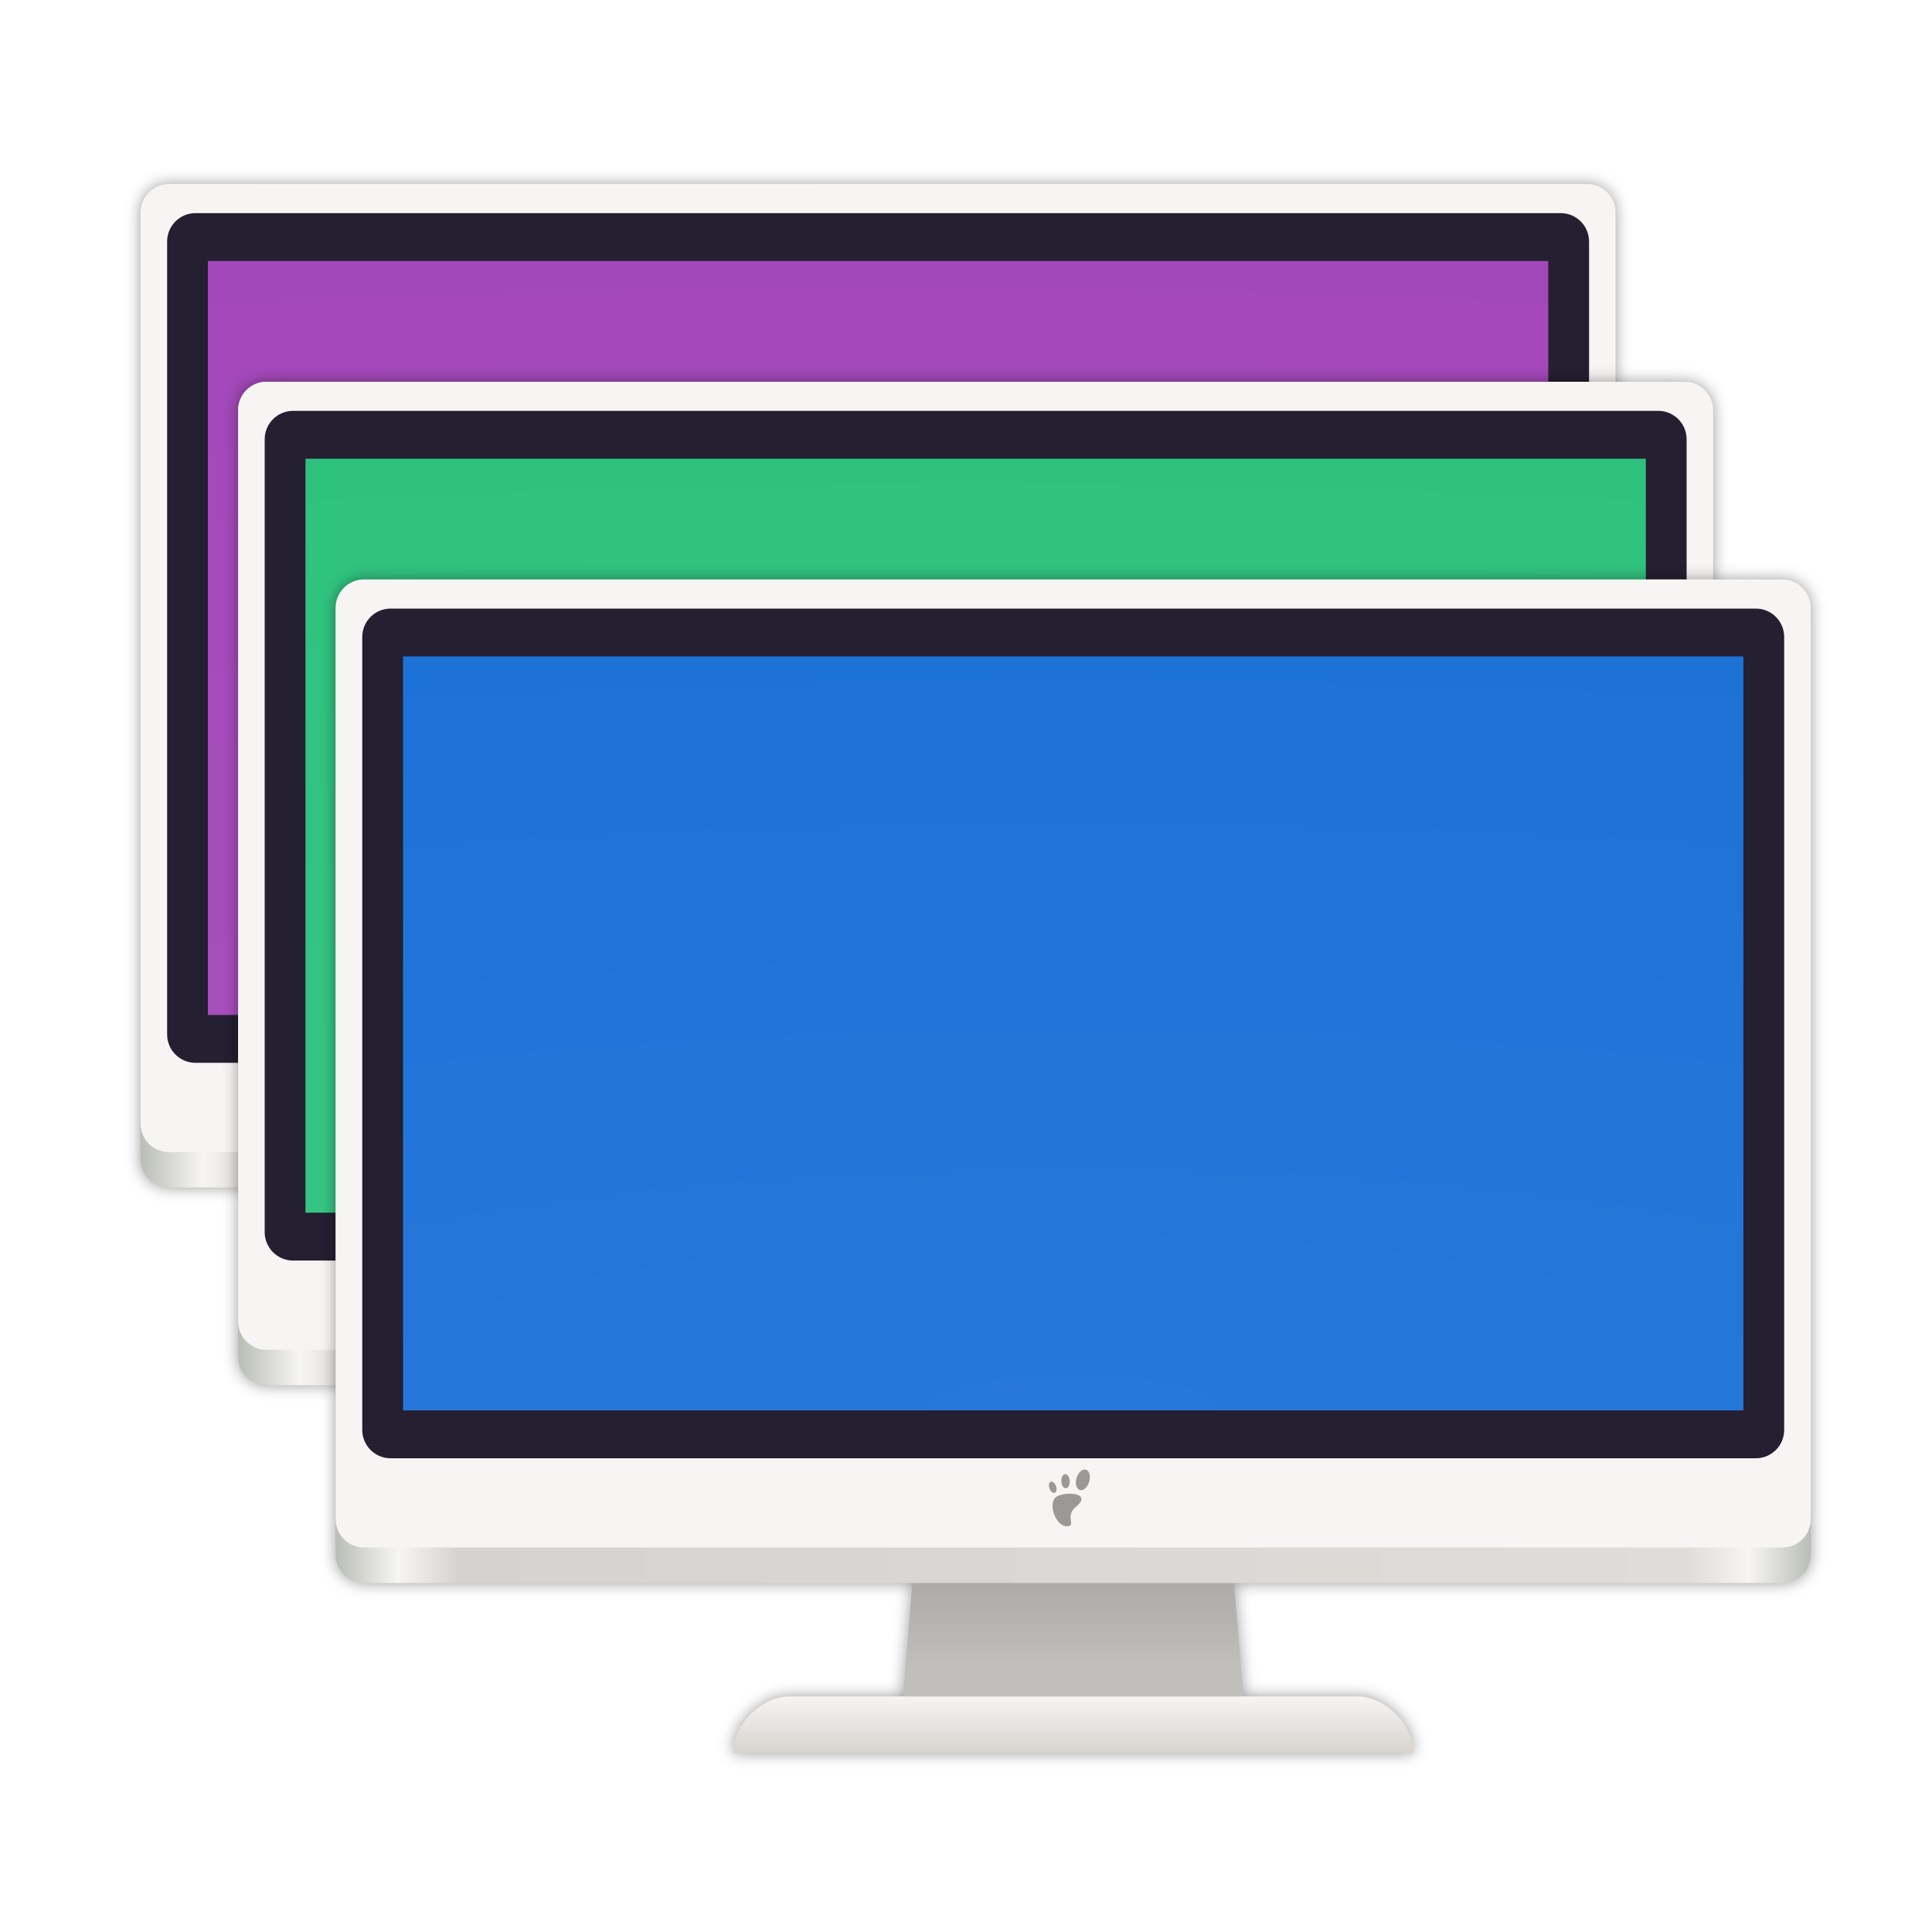
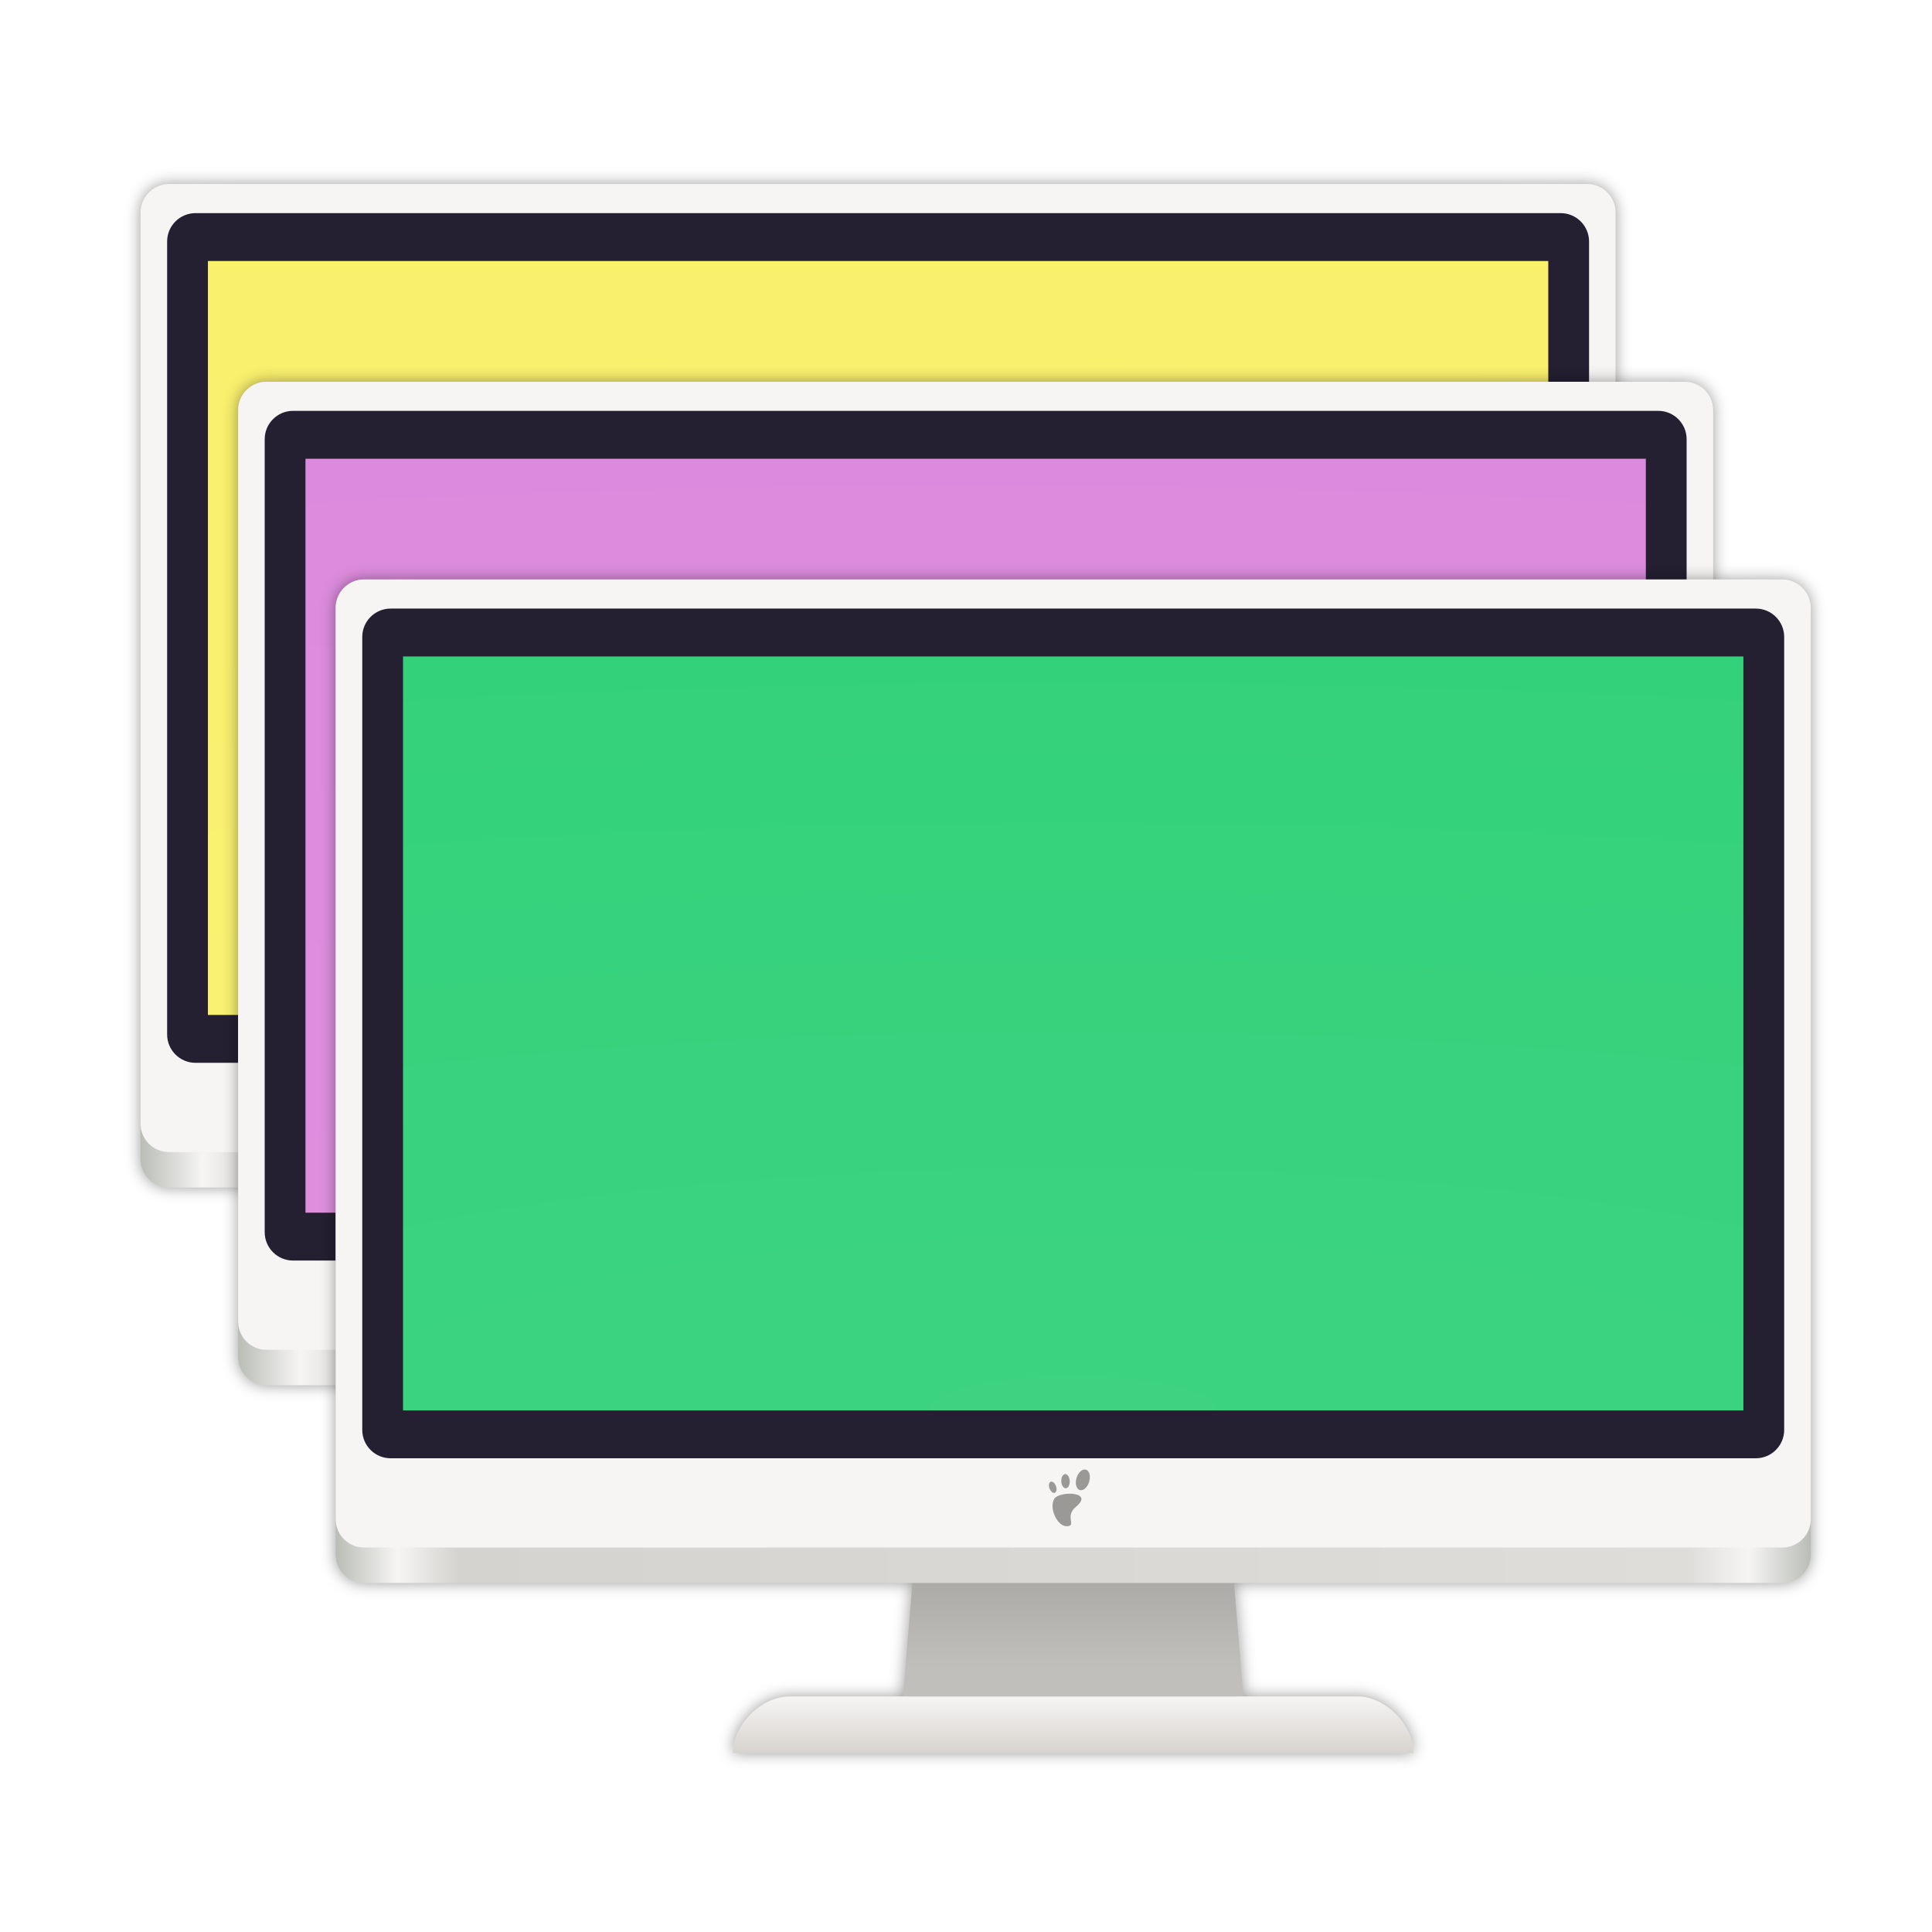
<svg xmlns="http://www.w3.org/2000/svg" xmlns:xlink="http://www.w3.org/1999/xlink" width="256" height="256" viewBox="0 0 240 240" id="svg2" version="1.1">
  <defs id="defs4">
    <filter style="color-interpolation-filters:sRGB" id="filter7404" x="-0.012" width="1.024" y="-0.015" height="1.03">
      <feGaussianBlur stdDeviation="2.054" id="feGaussianBlur7406" />
    </filter>
-     <linearGradient xlink:href="#linearGradient974" id="linearGradient3155" gradientUnits="userSpaceOnUse" gradientTransform="translate(-812.3616,407.2813)" x1="48" y1="44" x2="464" y2="44" />
+     <linearGradient xlink:href="#linearGradient974" id="linearGradient3155" gradientUnits="userSpaceOnUse" gradientTransform="matrix(0.4404894,0,0,0.4404894,-3.684938,834.7815)" x1="48" y1="44" x2="464" y2="44" />
    <linearGradient id="linearGradient974">
      <stop style="stop-color:#babdb6;stop-opacity:1" offset="0" id="stop962" />
      <stop id="stop964" offset="0.042" style="stop-color:#f6f5f4;stop-opacity:1" />
      <stop style="stop-color:#d5d3cf;stop-opacity:1" offset="0.083" id="stop966" />
      <stop id="stop968" offset="0.917" style="stop-color:#deddda;stop-opacity:1" />
      <stop style="stop-color:#f6f5f4;stop-opacity:1" offset="0.958" id="stop970" />
      <stop style="stop-color:#babdb6;stop-opacity:1" offset="1" id="stop972" />
    </linearGradient>
-     <radialGradient xlink:href="#linearGradient1020" id="radialGradient3157" gradientUnits="userSpaceOnUse" gradientTransform="matrix(-20.30578,-9.7177338e-7,0,-4.817218,1855.932,304.6188)" cx="64" cy="196.635" fx="64" fy="196.635" r="44" />
+     <radialGradient xlink:href="#linearGradient1020" id="radialGradient3157" gradientUnits="userSpaceOnUse" gradientTransform="matrix(-8.944483,-4.280559e-7,0,-2.121934,463.3665,-521.1971)" cx="64" cy="196.635" fx="64" fy="196.635" r="44" />
    <linearGradient id="linearGradient1020">
      <stop id="stop1016" offset="0" style="stop-color:#ffffff;stop-opacity:1;" />
      <stop id="stop1018" offset="1" style="stop-color:#ffffff;stop-opacity:0.094" />
    </linearGradient>
    <filter style="color-interpolation-filters:sRGB" id="filter7390" x="-0.012" width="1.024" y="-0.015" height="1.03">
      <feGaussianBlur stdDeviation="2.054" id="feGaussianBlur7392" />
    </filter>
    <linearGradient xlink:href="#linearGradient974" id="linearGradient3121" gradientUnits="userSpaceOnUse" gradientTransform="translate(-772.3616,467.2813)" x1="48" y1="44" x2="464" y2="44" />
    <radialGradient xlink:href="#linearGradient1020" id="radialGradient3123" gradientUnits="userSpaceOnUse" gradientTransform="matrix(-20.30578,-9.7177338e-7,0,-4.817218,1815.932,244.6188)" cx="64" cy="196.635" fx="64" fy="196.635" r="44" />
    <filter style="color-interpolation-filters:sRGB" id="filter7360" x="-0.012" width="1.024" y="-0.015" height="1.03">
      <feGaussianBlur stdDeviation="2.054" id="feGaussianBlur7362" />
    </filter>
-     <linearGradient xlink:href="#linearGradient19128" id="linearGradient2292" gradientUnits="userSpaceOnUse" gradientTransform="matrix(0.9397108,0,0,0.9397108,13.25552,17.51602)" x1="68" y1="282" x2="68" y2="276" />
+     <linearGradient xlink:href="#linearGradient19128" id="linearGradient2292" gradientUnits="userSpaceOnUse" gradientTransform="matrix(1.761958,0,0,1.761958,20.55366,522.7047)" x1="68" y1="282" x2="68" y2="276" />
    <linearGradient id="linearGradient19128">
      <stop id="stop19124" offset="0" style="stop-color:#c0bfbc;stop-opacity:1;" />
      <stop id="stop19126" offset="1" style="stop-color:#acaba7;stop-opacity:1" />
    </linearGradient>
-     <linearGradient xlink:href="#linearGradient19136" id="linearGradient2294" gradientUnits="userSpaceOnUse" gradientTransform="matrix(0.9397108,0,0,0.9397108,13.25552,17.51602)" x1="66" y1="284" x2="66" y2="288" />
+     <linearGradient xlink:href="#linearGradient19136" id="linearGradient2294" gradientUnits="userSpaceOnUse" gradientTransform="matrix(1.761958,0,0,1.761958,20.55366,522.7047)" x1="66" y1="284" x2="66" y2="288" />
    <linearGradient id="linearGradient19136">
      <stop id="stop19132" offset="0" style="stop-color:#f6f5f4;stop-opacity:1;" />
      <stop id="stop19134" offset="1" style="stop-color:#d7d3ce;stop-opacity:1" />
    </linearGradient>
-     <linearGradient xlink:href="#linearGradient974" id="linearGradient2296" gradientUnits="userSpaceOnUse" gradientTransform="matrix(0.2349277,0,0,0.2349277,13.25552,210.1567)" x1="48" y1="44" x2="464" y2="44" />
-     <radialGradient gradientUnits="userSpaceOnUse" gradientTransform="matrix(-4.770391,-2.2829649e-7,0,-1.131698,231.908,-42.91167)" r="44" fy="196.635" fx="64" cy="196.635" cx="64" id="radialGradient1030" xlink:href="#linearGradient1020" />
+     <linearGradient xlink:href="#linearGradient974" id="linearGradient2296" gradientUnits="userSpaceOnUse" gradientTransform="matrix(0.4404894,0,0,0.4404894,20.55366,883.9061)" x1="48" y1="44" x2="464" y2="44" />
+     <radialGradient gradientUnits="userSpaceOnUse" gradientTransform="matrix(-8.944483,-4.280559e-7,0,-2.121934,439.1279,-570.3216)" r="44" fy="196.635" fx="64" cy="196.635" cx="64" id="radialGradient1030" xlink:href="#linearGradient1020" />
  </defs>
  <g id="layer1" transform="translate(0,-812.3622)">
-     <text xml:space="preserve" style="font-style:normal;font-weight:normal;font-size:151.28px;line-height:302.56px;font-family:sans-serif;letter-spacing:0px;word-spacing:0px;fill:#800000;fill-opacity:1;stroke:none;stroke-width:12.102px;stroke-linecap:butt;stroke-linejoin:miter;stroke-opacity:1" x="-1152.602" y="1781.845" id="text4742">
-       <tspan id="tspan4740" x="-1152.602" y="1972.422" style="font-style:normal;font-variant:normal;font-weight:normal;font-stretch:normal;font-family:'Razer Blackwidow';-inkscape-font-specification:'Razer Blackwidow';fill:#800000;stroke-width:12.102px" />
-     </text>
-     <text xml:space="preserve" style="font-style:normal;font-variant:normal;font-weight:normal;font-stretch:normal;font-size:11.719px;line-height:1.406px;font-family:'Razer Blackwidow';-inkscape-font-specification:'Razer Blackwidow';letter-spacing:0px;word-spacing:0px;fill:#000000;fill-opacity:1;stroke:none;stroke-width:0.937px;stroke-linecap:butt;stroke-linejoin:miter;stroke-opacity:1" x="-847.098" y="1968.434" id="text4559">
-       <tspan x="-847.098" y="1972.555" style="font-style:normal;font-variant:normal;font-weight:normal;font-stretch:normal;line-height:2.344px;font-family:'Razer Blackwidow';-inkscape-font-specification:'Razer Blackwidow';stroke-width:0.937px" id="tspan4565" />
-     </text>
-     <g transform="translate(-4.5e-6,5.0000001e-6)" id="g1146">
-       <g transform="matrix(1.875,0,0,1.875,7e-6,489.8622)" id="g294" style="display:inline;opacity:1;enable-background:new">
-         <g transform="translate(3.573397,1.99159)" id="g258">
-           <path style="display:inline;opacity:0.4;fill:#000000;fill-opacity:1;stroke:none;stroke-width:20;stroke-linecap:square;stroke-linejoin:miter;stroke-miterlimit:4;stroke-dasharray:none;stroke-dashoffset:0;stroke-opacity:1;filter:url(#filter7404);enable-background:new" d="m -756.362,408.281 c -4.432,0 -8,3.568 -8,8 v 257 10 c 0,4.432 3.568,8 8,8 h 154.666 l -2.666,32 h -32 c -8,0 -16,8 -16,16 h 192 c 0,-8 -8,-16 -15.75,-16 h -32.25 l -2.666,-32 h 154.666 c 4.432,0 8,-3.568 8,-8 v -10 -257 c 0,-4.432 -3.568,-8 -8,-8 z" id="path7394" transform="matrix(0.2349277,0,0,0.2349277,185.3075,86.28375)" />
-           <g id="g3234" transform="matrix(0.2349277,0,0,0.2349277,185.3075,86.28375)">
-             <rect style="display:inline;opacity:1;fill:url(#linearGradient3155);fill-opacity:1;stroke:none;stroke-width:1;stroke-linecap:butt;stroke-linejoin:miter;stroke-miterlimit:4;stroke-dasharray:none;stroke-dashoffset:0;stroke-opacity:1;marker:none;marker-start:none;marker-mid:none;marker-end:none;paint-order:normal;enable-background:new" id="rect3131" width="416" height="283" x="-764.362" y="408.281" rx="8" ry="8" />
-             <rect ry="8" rx="8" y="408.281" x="-764.362" height="273" width="416" id="rect3133" style="display:inline;opacity:1;fill:#f6f5f4;fill-opacity:1;stroke:none;stroke-width:1;stroke-linecap:butt;stroke-linejoin:miter;stroke-miterlimit:4;stroke-dasharray:none;stroke-dashoffset:0;stroke-opacity:1;marker:none;marker-start:none;marker-mid:none;marker-end:none;paint-order:normal;enable-background:new" />
-             <rect ry="8" rx="8" y="416.49" x="-756.862" height="239.625" width="401" id="rect3135" style="display:inline;opacity:1;vector-effect:none;fill:#241f31;fill-opacity:1;stroke:none;stroke-width:0.042px;stroke-linecap:butt;stroke-linejoin:miter;stroke-miterlimit:4;stroke-dasharray:none;stroke-dashoffset:0;stroke-opacity:1;marker:none;marker-start:none;marker-mid:none;marker-end:none;paint-order:normal;enable-background:new" />
-             <rect y="-642.615" x="367.362" height="212.625" width="378" id="rect3238" style="display:inline;opacity:1;vector-effect:none;fill:#a347ba;fill-opacity:1;stroke:none;stroke-width:0.045px;stroke-linecap:butt;stroke-linejoin:miter;stroke-miterlimit:4;stroke-dasharray:none;stroke-dashoffset:0;stroke-opacity:1;marker:none;marker-start:none;marker-mid:none;marker-end:none;paint-order:normal;enable-background:new" transform="scale(-1)" />
-             <rect transform="scale(-1)" style="display:inline;opacity:0.05;vector-effect:none;fill:url(#radialGradient3157);fill-opacity:1;stroke:none;stroke-width:0.045px;stroke-linecap:butt;stroke-linejoin:miter;stroke-miterlimit:4;stroke-dasharray:none;stroke-dashoffset:0;stroke-opacity:1;marker:none;marker-start:none;marker-mid:none;marker-end:none;paint-order:normal;enable-background:new" id="rect3137" width="378" height="212.625" x="367.362" y="-642.615" />
-           </g>
-         </g>
-         <g transform="translate(0.639915,0.9957969)" id="g249">
-           <path id="path7364" d="m -716.362,468.281 c -4.432,0 -8,3.568 -8,8 v 257 10 c 0,4.432 3.568,8 8,8 h 154.666 l -2.666,32 h -32 c -8,0 -16,8 -16,16 h 192 c 0,-8 -8,-16 -15.75,-16 h -32.25 l -2.666,-32 h 154.666 c 4.432,0 8,-3.568 8,-8 v -10 -257 c 0,-4.432 -3.568,-8 -8,-8 z" style="display:inline;opacity:0.4;fill:#000000;fill-opacity:1;stroke:none;stroke-width:20;stroke-linecap:square;stroke-linejoin:miter;stroke-miterlimit:4;stroke-dasharray:none;stroke-dashoffset:0;stroke-opacity:1;filter:url(#filter7390);enable-background:new" transform="matrix(0.2349277,0,0,0.2349277,185.3075,86.28375)" />
-           <g id="g3216" transform="matrix(0.2349277,0,0,0.2349277,185.3075,86.28375)">
-             <rect ry="8" rx="8" y="468.281" x="-724.362" height="283" width="416" id="rect3089" style="display:inline;opacity:1;fill:url(#linearGradient3121);fill-opacity:1;stroke:none;stroke-width:1;stroke-linecap:butt;stroke-linejoin:miter;stroke-miterlimit:4;stroke-dasharray:none;stroke-dashoffset:0;stroke-opacity:1;marker:none;marker-start:none;marker-mid:none;marker-end:none;paint-order:normal;enable-background:new" />
-             <rect style="display:inline;opacity:1;fill:#f6f5f4;fill-opacity:1;stroke:none;stroke-width:1;stroke-linecap:butt;stroke-linejoin:miter;stroke-miterlimit:4;stroke-dasharray:none;stroke-dashoffset:0;stroke-opacity:1;marker:none;marker-start:none;marker-mid:none;marker-end:none;paint-order:normal;enable-background:new" id="rect3091" width="416" height="273" x="-724.362" y="468.281" rx="8" ry="8" />
-             <rect style="display:inline;opacity:1;vector-effect:none;fill:#241f31;fill-opacity:1;stroke:none;stroke-width:0.042px;stroke-linecap:butt;stroke-linejoin:miter;stroke-miterlimit:4;stroke-dasharray:none;stroke-dashoffset:0;stroke-opacity:1;marker:none;marker-start:none;marker-mid:none;marker-end:none;paint-order:normal;enable-background:new" id="rect3093" width="401" height="239.625" x="-716.862" y="476.49" rx="8" ry="8" />
-             <rect transform="scale(-1)" style="display:inline;opacity:1;vector-effect:none;fill:#2ec27e;fill-opacity:1;stroke:none;stroke-width:0.045px;stroke-linecap:butt;stroke-linejoin:miter;stroke-miterlimit:4;stroke-dasharray:none;stroke-dashoffset:0;stroke-opacity:1;marker:none;marker-start:none;marker-mid:none;marker-end:none;paint-order:normal;enable-background:new" id="rect3236" width="378" height="212.625" x="327.362" y="-702.615" />
-             <rect y="-702.615" x="327.362" height="212.625" width="378" id="rect3095" style="display:inline;opacity:0.05;vector-effect:none;fill:url(#radialGradient3123);fill-opacity:1;stroke:none;stroke-width:0.045px;stroke-linecap:butt;stroke-linejoin:miter;stroke-miterlimit:4;stroke-dasharray:none;stroke-dashoffset:0;stroke-opacity:1;marker:none;marker-start:none;marker-mid:none;marker-end:none;paint-order:normal;enable-background:new" transform="scale(-1)" />
-           </g>
-         </g>
-         <g transform="translate(-2.293566)" id="g240">
-           <path style="display:inline;opacity:0.4;fill:#000000;fill-opacity:1;stroke:none;stroke-width:20;stroke-linecap:square;stroke-linejoin:miter;stroke-miterlimit:4;stroke-dasharray:none;stroke-dashoffset:0;stroke-opacity:1;filter:url(#filter7360);enable-background:new" d="m -554.102,-95.949 c -4.432,0 -8,3.568 -8,8 v 257 10 c 0,4.432 3.568,8 8,8 h 154.666 l -2.666,32 h -32 c -8,0 -16,8 -16,16 h 192 c 0,-8 -8,-16 -15.75,-16 h -32.25 l -2.666,-32 h 154.666 c 4.432,0 8,-3.568 8,-8 v -10 -257 c 0,-4.432 -3.568,-8 -8,-8 z" transform="matrix(0.2349277,0,0,0.2349277,156.5855,232.933)" id="path863" />
-           <path style="display:inline;opacity:1;fill:url(#linearGradient2292);fill-opacity:1;stroke:none;stroke-width:4.699;stroke-linecap:square;stroke-linejoin:miter;stroke-miterlimit:4;stroke-dasharray:none;stroke-dashoffset:0;stroke-opacity:1;enable-background:new" d="M 65.879,239.288 62.12,284.394 H 73.397 84.674 L 80.915,239.288 H 73.397 Z" id="rect2101" />
-           <path style="display:inline;opacity:1;fill:url(#linearGradient2294);fill-opacity:1;stroke:none;stroke-width:4.699;stroke-linecap:square;stroke-linejoin:miter;stroke-miterlimit:4;stroke-dasharray:none;stroke-dashoffset:0;stroke-opacity:1;enable-background:new" d="m 54.603,284.394 h 37.647 c 1.821,0 3.7,1.879 3.7,3.759 H 50.844 c 0,-1.879 1.879,-3.759 3.759,-3.759 z" id="rect2099" />
-           <rect ry="1.879" rx="1.879" y="210.392" x="24.532" height="66.485" width="97.73" id="rect1050" style="display:inline;opacity:1;fill:url(#linearGradient2296);fill-opacity:1;stroke:none;stroke-width:0.235;stroke-linecap:butt;stroke-linejoin:miter;stroke-miterlimit:4;stroke-dasharray:none;stroke-dashoffset:0;stroke-opacity:1;marker:none;marker-start:none;marker-mid:none;marker-end:none;paint-order:normal;enable-background:new" />
-           <rect style="display:inline;opacity:1;fill:#f6f5f4;fill-opacity:1;stroke:none;stroke-width:0.235;stroke-linecap:butt;stroke-linejoin:miter;stroke-miterlimit:4;stroke-dasharray:none;stroke-dashoffset:0;stroke-opacity:1;marker:none;marker-start:none;marker-mid:none;marker-end:none;paint-order:normal;enable-background:new" id="rect1052" width="97.73" height="64.135" x="24.532" y="210.392" rx="1.879" ry="1.879" />
-           <rect style="display:inline;opacity:1;vector-effect:none;fill:#241f31;fill-opacity:1;stroke:none;stroke-width:0.01px;stroke-linecap:butt;stroke-linejoin:miter;stroke-miterlimit:4;stroke-dasharray:none;stroke-dashoffset:0;stroke-opacity:1;marker:none;marker-start:none;marker-mid:none;marker-end:none;paint-order:normal;enable-background:new" id="rect2825" width="94.206" height="56.295" x="26.294" y="212.32" rx="1.879" ry="1.879" />
-           <rect transform="scale(-1)" style="display:inline;opacity:1;vector-effect:none;fill:#1c71d8;fill-opacity:1;stroke:none;stroke-width:0.011px;stroke-linecap:butt;stroke-linejoin:miter;stroke-miterlimit:4;stroke-dasharray:none;stroke-dashoffset:0;stroke-opacity:1;marker:none;marker-start:none;marker-mid:none;marker-end:none;paint-order:normal;enable-background:new" id="rect3171" width="88.803" height="49.952" x="-117.798" y="-265.443" />
-           <rect y="-265.443" x="-117.798" height="49.952" width="88.803" id="rect968" style="display:inline;opacity:0.05;vector-effect:none;fill:url(#radialGradient1030);fill-opacity:1;stroke:none;stroke-width:0.011px;stroke-linecap:butt;stroke-linejoin:miter;stroke-miterlimit:4;stroke-dasharray:none;stroke-dashoffset:0;stroke-opacity:1;marker:none;marker-start:none;marker-mid:none;marker-end:none;paint-order:normal;enable-background:new" transform="scale(-1)" />
-           <g id="g2995" style="fill:#9a9996" transform="matrix(0.2349277,0,0,0.2349277,185.3075,85.34404)">
-             <path id="path19418" d="m -478.228,799.281 c -2.675,0 -5.038,-5.2 -3.47,-7.736 1.402,-2.269 11.433,-2.101 6.102,2.253 -3.341,2.728 0.381,5.483 -2.632,5.483 z" style="display:inline;fill:#9a9996;stroke:none;stroke-width:4px;stroke-linecap:butt;stroke-linejoin:miter;stroke-opacity:1;enable-background:new" />
-             <ellipse transform="rotate(16.67423)" ry="3.004" rx="1.857" cy="889.046" cx="-228.144" id="path19963" style="display:inline;opacity:1;fill:#9a9996;fill-opacity:1;stroke:none;stroke-width:20;stroke-linecap:square;stroke-linejoin:miter;stroke-miterlimit:4;stroke-dasharray:none;stroke-dashoffset:0;stroke-opacity:1;enable-background:new" />
-             <ellipse style="display:inline;opacity:1;fill:#9a9996;fill-opacity:1;stroke:none;stroke-width:20.002;stroke-linecap:square;stroke-linejoin:miter;stroke-miterlimit:4;stroke-dasharray:none;stroke-dashoffset:0;stroke-opacity:1;enable-background:new" id="ellipse19965" cx="-507.049" cy="779.46" rx="1.196" ry="1.999" transform="matrix(0.9998867,-0.01505214,0.03650871,0.9993333,0,0)" />
-             <ellipse transform="matrix(0.9378059,-0.3471601,0.3444811,0.9387933,0,0)" ry="1.66" rx="0.972" cy="571.885" cx="-724.183" id="ellipse19967" style="display:inline;opacity:1;fill:#9a9996;fill-opacity:1;stroke:none;stroke-width:20;stroke-linecap:square;stroke-linejoin:miter;stroke-miterlimit:4;stroke-dasharray:none;stroke-dashoffset:0;stroke-opacity:1;enable-background:new" />
-           </g>
-         </g>
+     <g id="g5270">
+       <text id="text4742" y="1781.845" x="-1152.602" style="font-style:normal;font-weight:normal;font-size:151.28px;line-height:302.56px;font-family:sans-serif;letter-spacing:0px;word-spacing:0px;fill:#800000;fill-opacity:1;stroke:none;stroke-width:12.102px;stroke-linecap:butt;stroke-linejoin:miter;stroke-opacity:1" xml:space="preserve">
+         <tspan style="font-style:normal;font-variant:normal;font-weight:normal;font-stretch:normal;font-family:'Razer Blackwidow';-inkscape-font-specification:'Razer Blackwidow';fill:#800000;stroke-width:12.102px" y="1972.422" x="-1152.602" id="tspan4740" />
+       </text>
+       <text id="text4559" y="1968.434" x="-847.098" style="font-style:normal;font-variant:normal;font-weight:normal;font-stretch:normal;font-size:11.719px;line-height:1.406px;font-family:'Razer Blackwidow';-inkscape-font-specification:'Razer Blackwidow';letter-spacing:0px;word-spacing:0px;fill:#000000;fill-opacity:1;stroke:none;stroke-width:0.937px;stroke-linecap:butt;stroke-linejoin:miter;stroke-opacity:1" xml:space="preserve">
+         <tspan id="tspan4565" style="font-style:normal;font-variant:normal;font-weight:normal;font-stretch:normal;line-height:2.344px;font-family:'Razer Blackwidow';-inkscape-font-specification:'Razer Blackwidow';stroke-width:0.937px" y="1972.555" x="-847.098" />
+       </text>
+       <path style="display:inline;opacity:0.4;fill:#000000;fill-opacity:1;stroke:none;stroke-width:20;stroke-linecap:square;stroke-linejoin:miter;stroke-miterlimit:4;stroke-dasharray:none;stroke-dashoffset:0;stroke-opacity:1;filter:url(#filter7404);enable-background:new" d="m -756.362,408.281 c -4.432,0 -8,3.568 -8,8 v 257 10 c 0,4.432 3.568,8 8,8 h 154.666 l -2.666,32 h -32 c -8,0 -16,8 -16,16 h 192 c 0,-8 -8,-16 -15.75,-16 h -32.25 l -2.666,-32 h 154.666 c 4.432,0 8,-3.568 8,-8 v -10 -257 c 0,-4.432 -3.568,-8 -8,-8 z" id="path7394" transform="matrix(0.4404894,0,0,0.4404894,354.1518,655.3784)" />
+       <rect ry="3.524" rx="3.524" y="835.222" x="17.459" height="124.658" width="183.244" id="rect3131" style="display:inline;opacity:1;fill:url(#linearGradient3155);fill-opacity:1;stroke:none;stroke-width:0.44;stroke-linecap:butt;stroke-linejoin:miter;stroke-miterlimit:4;stroke-dasharray:none;stroke-dashoffset:0;stroke-opacity:1;marker:none;marker-start:none;marker-mid:none;marker-end:none;paint-order:normal;enable-background:new" />
+       <rect style="display:inline;opacity:1;fill:#f6f5f4;fill-opacity:1;stroke:none;stroke-width:0.44;stroke-linecap:butt;stroke-linejoin:miter;stroke-miterlimit:4;stroke-dasharray:none;stroke-dashoffset:0;stroke-opacity:1;marker:none;marker-start:none;marker-mid:none;marker-end:none;paint-order:normal;enable-background:new" id="rect3133" width="183.244" height="120.254" x="17.459" y="835.222" rx="3.524" ry="3.524" />
+       <rect style="display:inline;opacity:1;vector-effect:none;fill:#241f31;fill-opacity:1;stroke:none;stroke-width:0.018px;stroke-linecap:butt;stroke-linejoin:miter;stroke-miterlimit:4;stroke-dasharray:none;stroke-dashoffset:0;stroke-opacity:1;marker:none;marker-start:none;marker-mid:none;marker-end:none;paint-order:normal;enable-background:new" id="rect3135" width="176.636" height="105.552" x="20.762" y="838.838" rx="3.524" ry="3.524" />
+       <rect transform="scale(-1)" style="display:inline;opacity:1;vector-effect:none;fill:#f9f06b;fill-opacity:1;stroke:none;stroke-width:0.02px;stroke-linecap:butt;stroke-linejoin:miter;stroke-miterlimit:4;stroke-dasharray:none;stroke-dashoffset:0;stroke-opacity:1;marker:none;marker-start:none;marker-mid:none;marker-end:none;paint-order:normal;enable-background:new" id="rect3171" width="166.505" height="93.659" x="-192.333" y="-938.443" />
+       <rect y="-938.443" x="-192.333" height="93.659" width="166.505" id="rect3137" style="display:inline;opacity:0.05;vector-effect:none;fill:url(#radialGradient3157);fill-opacity:1;stroke:none;stroke-width:0.02px;stroke-linecap:butt;stroke-linejoin:miter;stroke-miterlimit:4;stroke-dasharray:none;stroke-dashoffset:0;stroke-opacity:1;marker:none;marker-start:none;marker-mid:none;marker-end:none;paint-order:normal;enable-background:new" transform="scale(-1)" />
+       <path id="path7364" d="m -716.362,468.281 c -4.432,0 -8,3.568 -8,8 v 257 10 c 0,4.432 3.568,8 8,8 h 154.666 l -2.666,32 h -32 c -8,0 -16,8 -16,16 h 192 c 0,-8 -8,-16 -15.75,-16 h -32.25 l -2.666,-32 h 154.666 c 4.432,0 8,-3.568 8,-8 v -10 -257 c 0,-4.432 -3.568,-8 -8,-8 z" style="display:inline;opacity:0.4;fill:#000000;fill-opacity:1;stroke:none;stroke-width:20;stroke-linecap:square;stroke-linejoin:miter;stroke-miterlimit:4;stroke-dasharray:none;stroke-dashoffset:0;stroke-opacity:1;filter:url(#filter7390);enable-background:new" transform="matrix(0.4404894,0,0,0.4404894,348.6515,653.5113)" />
+       <g id="g3216" transform="matrix(0.4404894,0,0,0.4404894,348.6515,653.5113)">
+         <rect ry="8" rx="8" y="468.281" x="-724.362" height="283" width="416" id="rect3089" style="display:inline;opacity:1;fill:url(#linearGradient3121);fill-opacity:1;stroke:none;stroke-width:1;stroke-linecap:butt;stroke-linejoin:miter;stroke-miterlimit:4;stroke-dasharray:none;stroke-dashoffset:0;stroke-opacity:1;marker:none;marker-start:none;marker-mid:none;marker-end:none;paint-order:normal;enable-background:new" />
+         <rect style="display:inline;opacity:1;fill:#f6f5f4;fill-opacity:1;stroke:none;stroke-width:1;stroke-linecap:butt;stroke-linejoin:miter;stroke-miterlimit:4;stroke-dasharray:none;stroke-dashoffset:0;stroke-opacity:1;marker:none;marker-start:none;marker-mid:none;marker-end:none;paint-order:normal;enable-background:new" id="rect3091" width="416" height="273" x="-724.362" y="468.281" rx="8" ry="8" />
+         <rect style="display:inline;opacity:1;vector-effect:none;fill:#241f31;fill-opacity:1;stroke:none;stroke-width:0.042px;stroke-linecap:butt;stroke-linejoin:miter;stroke-miterlimit:4;stroke-dasharray:none;stroke-dashoffset:0;stroke-opacity:1;marker:none;marker-start:none;marker-mid:none;marker-end:none;paint-order:normal;enable-background:new" id="rect3093" width="401" height="239.625" x="-716.862" y="476.49" rx="8" ry="8" />
+         <rect transform="scale(-1)" style="display:inline;opacity:1;vector-effect:none;fill:#dc8add;fill-opacity:1;stroke:none;stroke-width:0.045px;stroke-linecap:butt;stroke-linejoin:miter;stroke-miterlimit:4;stroke-dasharray:none;stroke-dashoffset:0;stroke-opacity:1;marker:none;marker-start:none;marker-mid:none;marker-end:none;paint-order:normal;enable-background:new" id="rect3236" width="378" height="212.625" x="327.362" y="-702.615" />
+         <rect y="-702.615" x="327.362" height="212.625" width="378" id="rect3095" style="display:inline;opacity:0.05;vector-effect:none;fill:url(#radialGradient3123);fill-opacity:1;stroke:none;stroke-width:0.045px;stroke-linecap:butt;stroke-linejoin:miter;stroke-miterlimit:4;stroke-dasharray:none;stroke-dashoffset:0;stroke-opacity:1;marker:none;marker-start:none;marker-mid:none;marker-end:none;paint-order:normal;enable-background:new" transform="scale(-1)" />
+       </g>
+       <path style="display:inline;opacity:0.4;fill:#000000;fill-opacity:1;stroke:none;stroke-width:20;stroke-linecap:square;stroke-linejoin:miter;stroke-miterlimit:4;stroke-dasharray:none;stroke-dashoffset:0;stroke-opacity:1;filter:url(#filter7360);enable-background:new" d="m -554.102,-95.949 c -4.432,0 -8,3.568 -8,8 v 257 10 c 0,4.432 3.568,8 8,8 h 154.666 l -2.666,32 h -32 c -8,0 -16,8 -16,16 h 192 c 0,-8 -8,-16 -15.75,-16 h -32.25 l -2.666,-32 h 154.666 c 4.432,0 8,-3.568 8,-8 v -10 -257 c 0,-4.432 -3.568,-8 -8,-8 z" transform="matrix(0.4404894,0,0,0.4404894,289.2973,926.6115)" id="path863" />
+       <path style="display:inline;opacity:1;fill:url(#linearGradient2292);fill-opacity:1;stroke:none;stroke-width:8.81;stroke-linecap:square;stroke-linejoin:miter;stroke-miterlimit:4;stroke-dasharray:none;stroke-dashoffset:0;stroke-opacity:1;enable-background:new" d="m 119.223,938.527 -7.048,84.574 h 21.143 21.143 l -7.048,-84.574 h -14.096 z" id="rect2101" />
+       <path style="display:inline;opacity:1;fill:url(#linearGradient2294);fill-opacity:1;stroke:none;stroke-width:8.81;stroke-linecap:square;stroke-linejoin:miter;stroke-miterlimit:4;stroke-dasharray:none;stroke-dashoffset:0;stroke-opacity:1;enable-background:new" d="m 98.08,1023.101 h 70.588 c 3.414,0 6.938,3.524 6.938,7.048 H 91.032 c 0,-3.524 3.524,-7.048 7.048,-7.048 z" id="rect2099" />
+       <rect ry="3.524" rx="3.524" y="884.347" x="41.697" height="124.658" width="183.244" id="rect1050" style="display:inline;opacity:1;fill:url(#linearGradient2296);fill-opacity:1;stroke:none;stroke-width:0.44;stroke-linecap:butt;stroke-linejoin:miter;stroke-miterlimit:4;stroke-dasharray:none;stroke-dashoffset:0;stroke-opacity:1;marker:none;marker-start:none;marker-mid:none;marker-end:none;paint-order:normal;enable-background:new" />
+       <rect style="display:inline;opacity:1;fill:#f6f5f4;fill-opacity:1;stroke:none;stroke-width:0.44;stroke-linecap:butt;stroke-linejoin:miter;stroke-miterlimit:4;stroke-dasharray:none;stroke-dashoffset:0;stroke-opacity:1;marker:none;marker-start:none;marker-mid:none;marker-end:none;paint-order:normal;enable-background:new" id="rect1052" width="183.244" height="120.254" x="41.697" y="884.347" rx="3.524" ry="3.524" />
+       <rect style="display:inline;opacity:1;vector-effect:none;fill:#241f31;fill-opacity:1;stroke:none;stroke-width:0.018px;stroke-linecap:butt;stroke-linejoin:miter;stroke-miterlimit:4;stroke-dasharray:none;stroke-dashoffset:0;stroke-opacity:1;marker:none;marker-start:none;marker-mid:none;marker-end:none;paint-order:normal;enable-background:new" id="rect2825" width="176.636" height="105.552" x="45.001" y="887.962" rx="3.524" ry="3.524" />
+       <rect transform="scale(-1)" style="display:inline;opacity:1;vector-effect:none;fill:#33d17a;fill-opacity:1;stroke:none;stroke-width:0.02px;stroke-linecap:butt;stroke-linejoin:miter;stroke-miterlimit:4;stroke-dasharray:none;stroke-dashoffset:0;stroke-opacity:1;marker:none;marker-start:none;marker-mid:none;marker-end:none;paint-order:normal;enable-background:new" id="rect3238" width="166.505" height="93.659" x="-216.571" y="-987.568" />
+       <rect y="-987.568" x="-216.571" height="93.659" width="166.505" id="rect968" style="display:inline;opacity:0.05;vector-effect:none;fill:url(#radialGradient1030);fill-opacity:1;stroke:none;stroke-width:0.02px;stroke-linecap:butt;stroke-linejoin:miter;stroke-miterlimit:4;stroke-dasharray:none;stroke-dashoffset:0;stroke-opacity:1;marker:none;marker-start:none;marker-mid:none;marker-end:none;paint-order:normal;enable-background:new" transform="scale(-1)" />
+       <g id="g2995" style="fill:#9a9996" transform="matrix(0.4404894,0,0,0.4404894,343.1512,649.8822)">
+         <path id="path19418" d="m -478.228,799.281 c -2.675,0 -5.038,-5.2 -3.47,-7.736 1.402,-2.269 11.433,-2.101 6.102,2.253 -3.341,2.728 0.381,5.483 -2.632,5.483 z" style="display:inline;fill:#9a9996;stroke:none;stroke-width:4px;stroke-linecap:butt;stroke-linejoin:miter;stroke-opacity:1;enable-background:new" />
+         <ellipse transform="rotate(16.67423)" ry="3.004" rx="1.857" cy="889.046" cx="-228.144" id="path19963" style="display:inline;opacity:1;fill:#9a9996;fill-opacity:1;stroke:none;stroke-width:20;stroke-linecap:square;stroke-linejoin:miter;stroke-miterlimit:4;stroke-dasharray:none;stroke-dashoffset:0;stroke-opacity:1;enable-background:new" />
+         <ellipse style="display:inline;opacity:1;fill:#9a9996;fill-opacity:1;stroke:none;stroke-width:20.002;stroke-linecap:square;stroke-linejoin:miter;stroke-miterlimit:4;stroke-dasharray:none;stroke-dashoffset:0;stroke-opacity:1;enable-background:new" id="ellipse19965" cx="-507.049" cy="779.46" rx="1.196" ry="1.999" transform="matrix(0.9998867,-0.01505214,0.03650871,0.9993333,0,0)" />
+         <ellipse transform="matrix(0.9378059,-0.3471601,0.3444811,0.9387933,0,0)" ry="1.66" rx="0.972" cy="571.885" cx="-724.183" id="ellipse19967" style="display:inline;opacity:1;fill:#9a9996;fill-opacity:1;stroke:none;stroke-width:20;stroke-linecap:square;stroke-linejoin:miter;stroke-miterlimit:4;stroke-dasharray:none;stroke-dashoffset:0;stroke-opacity:1;enable-background:new" />
      </g>
    </g>
  </g>
</svg>
